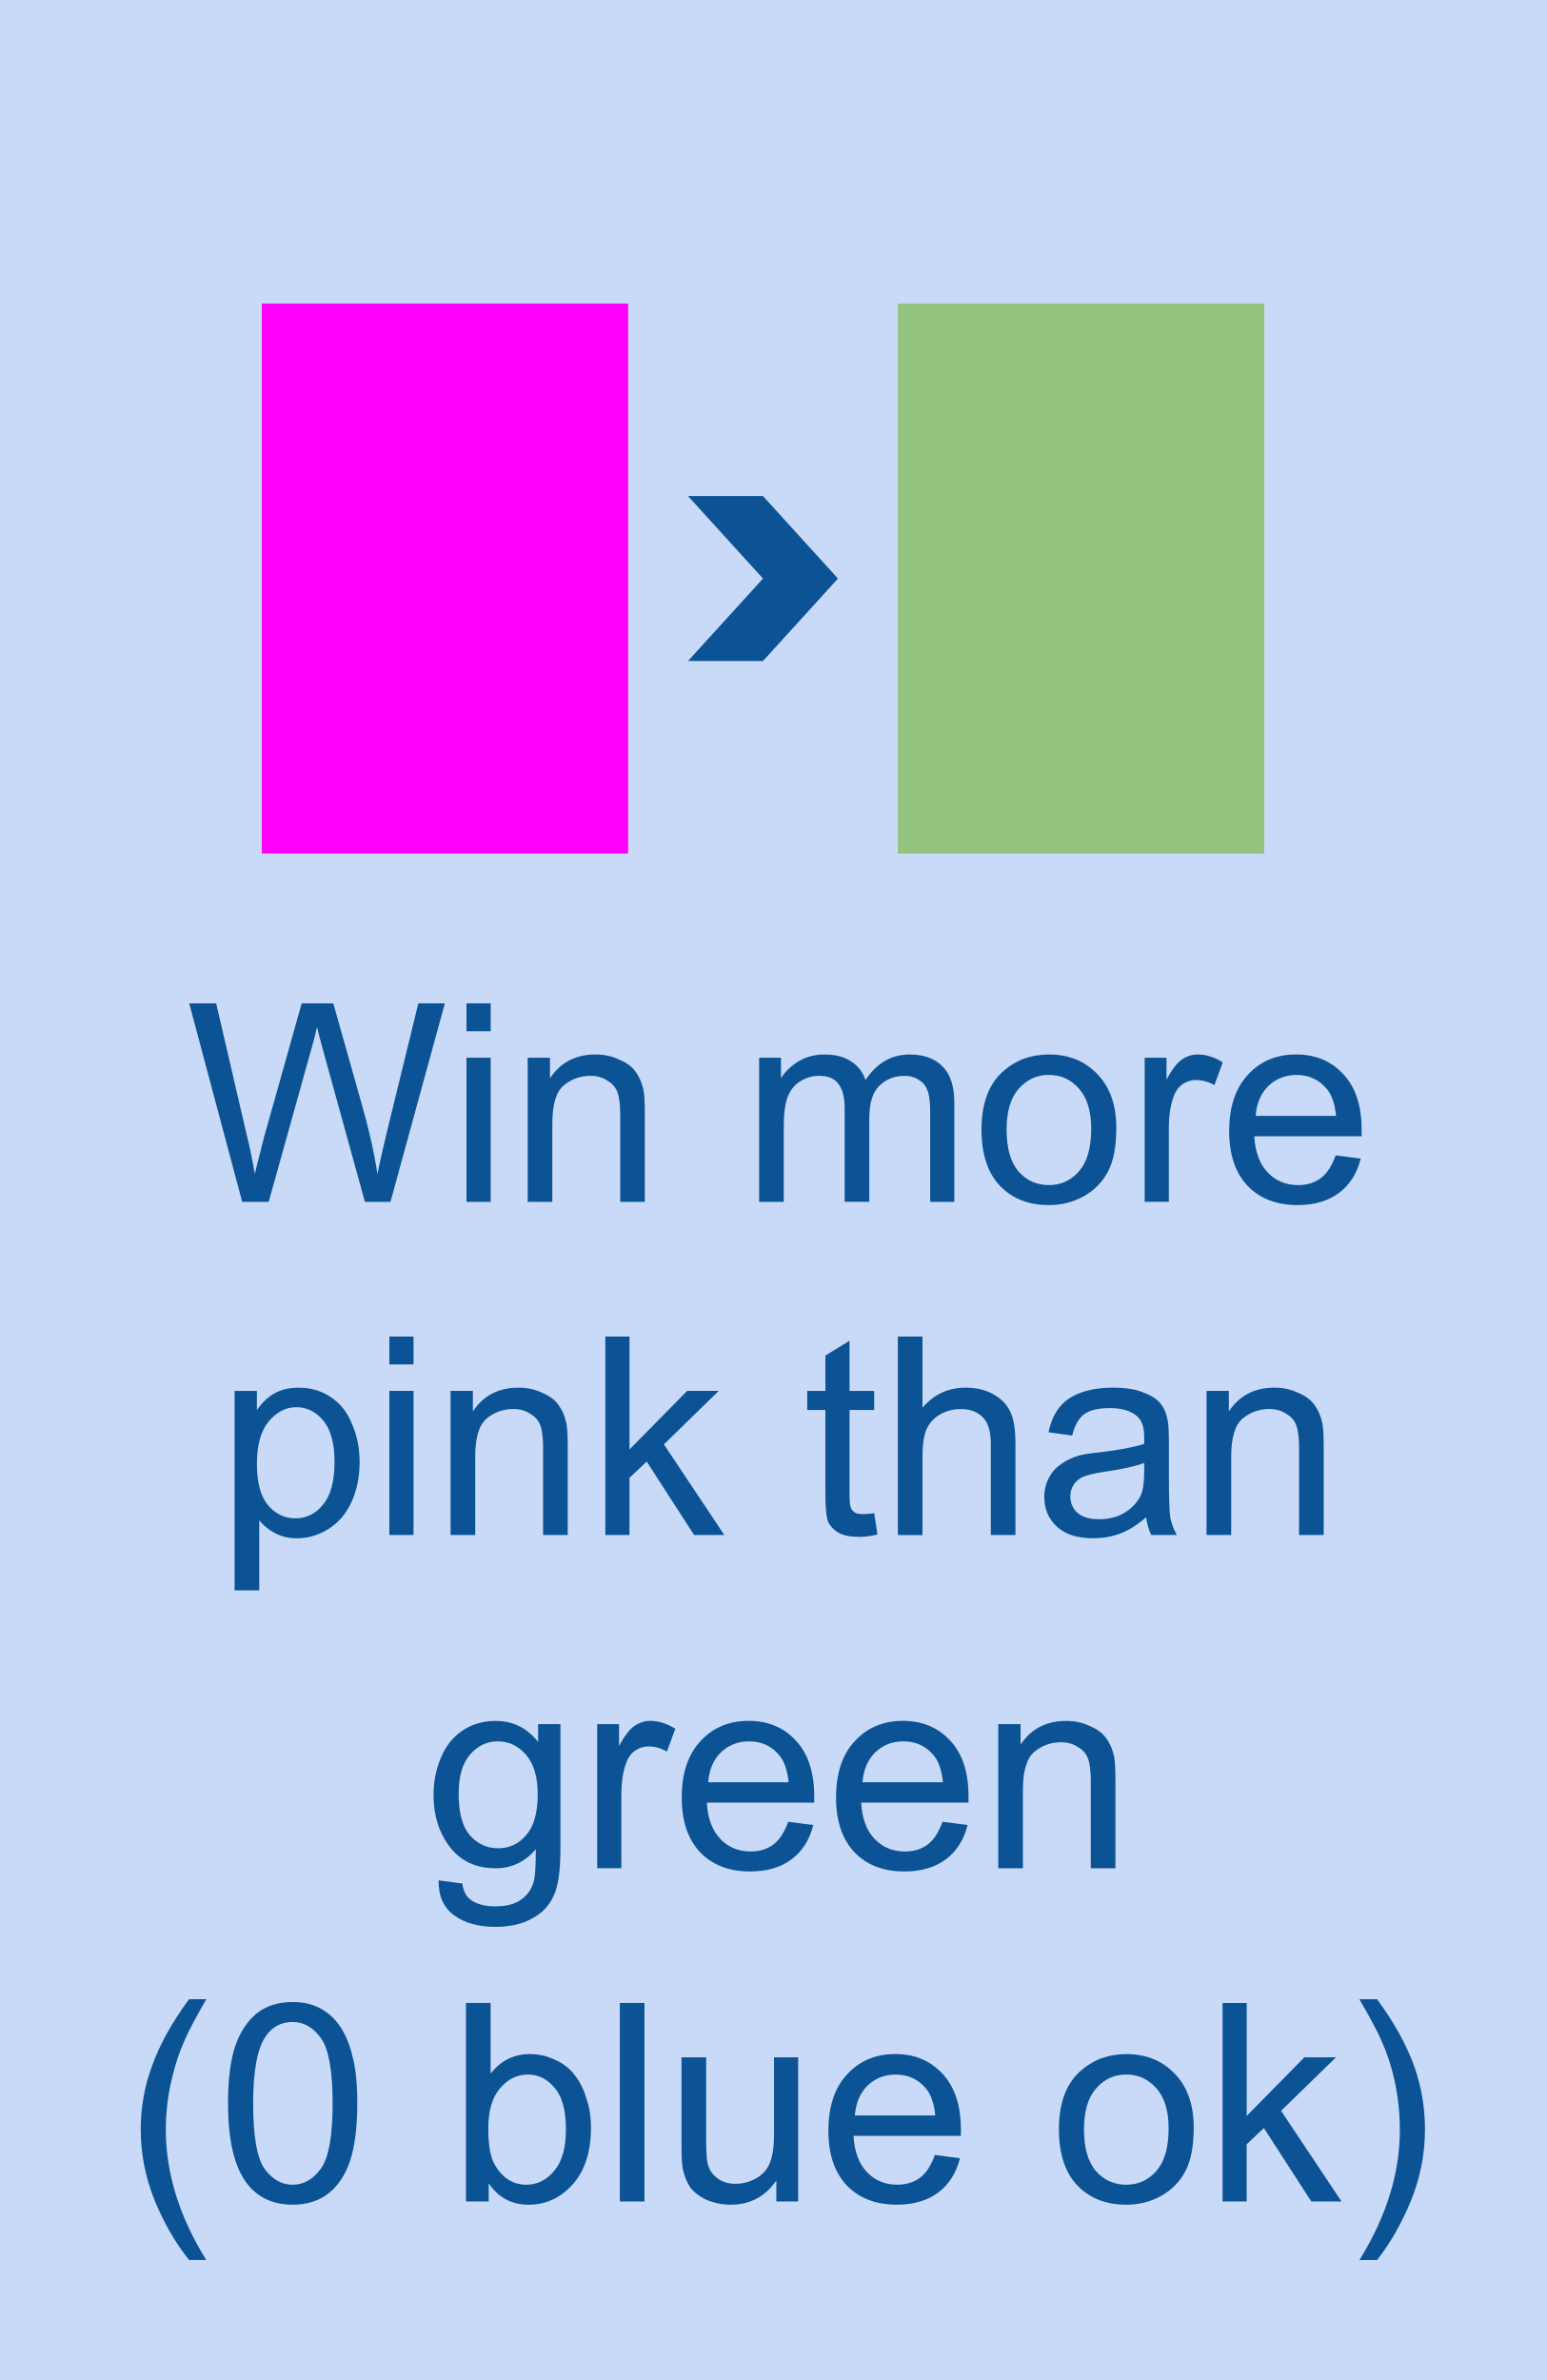
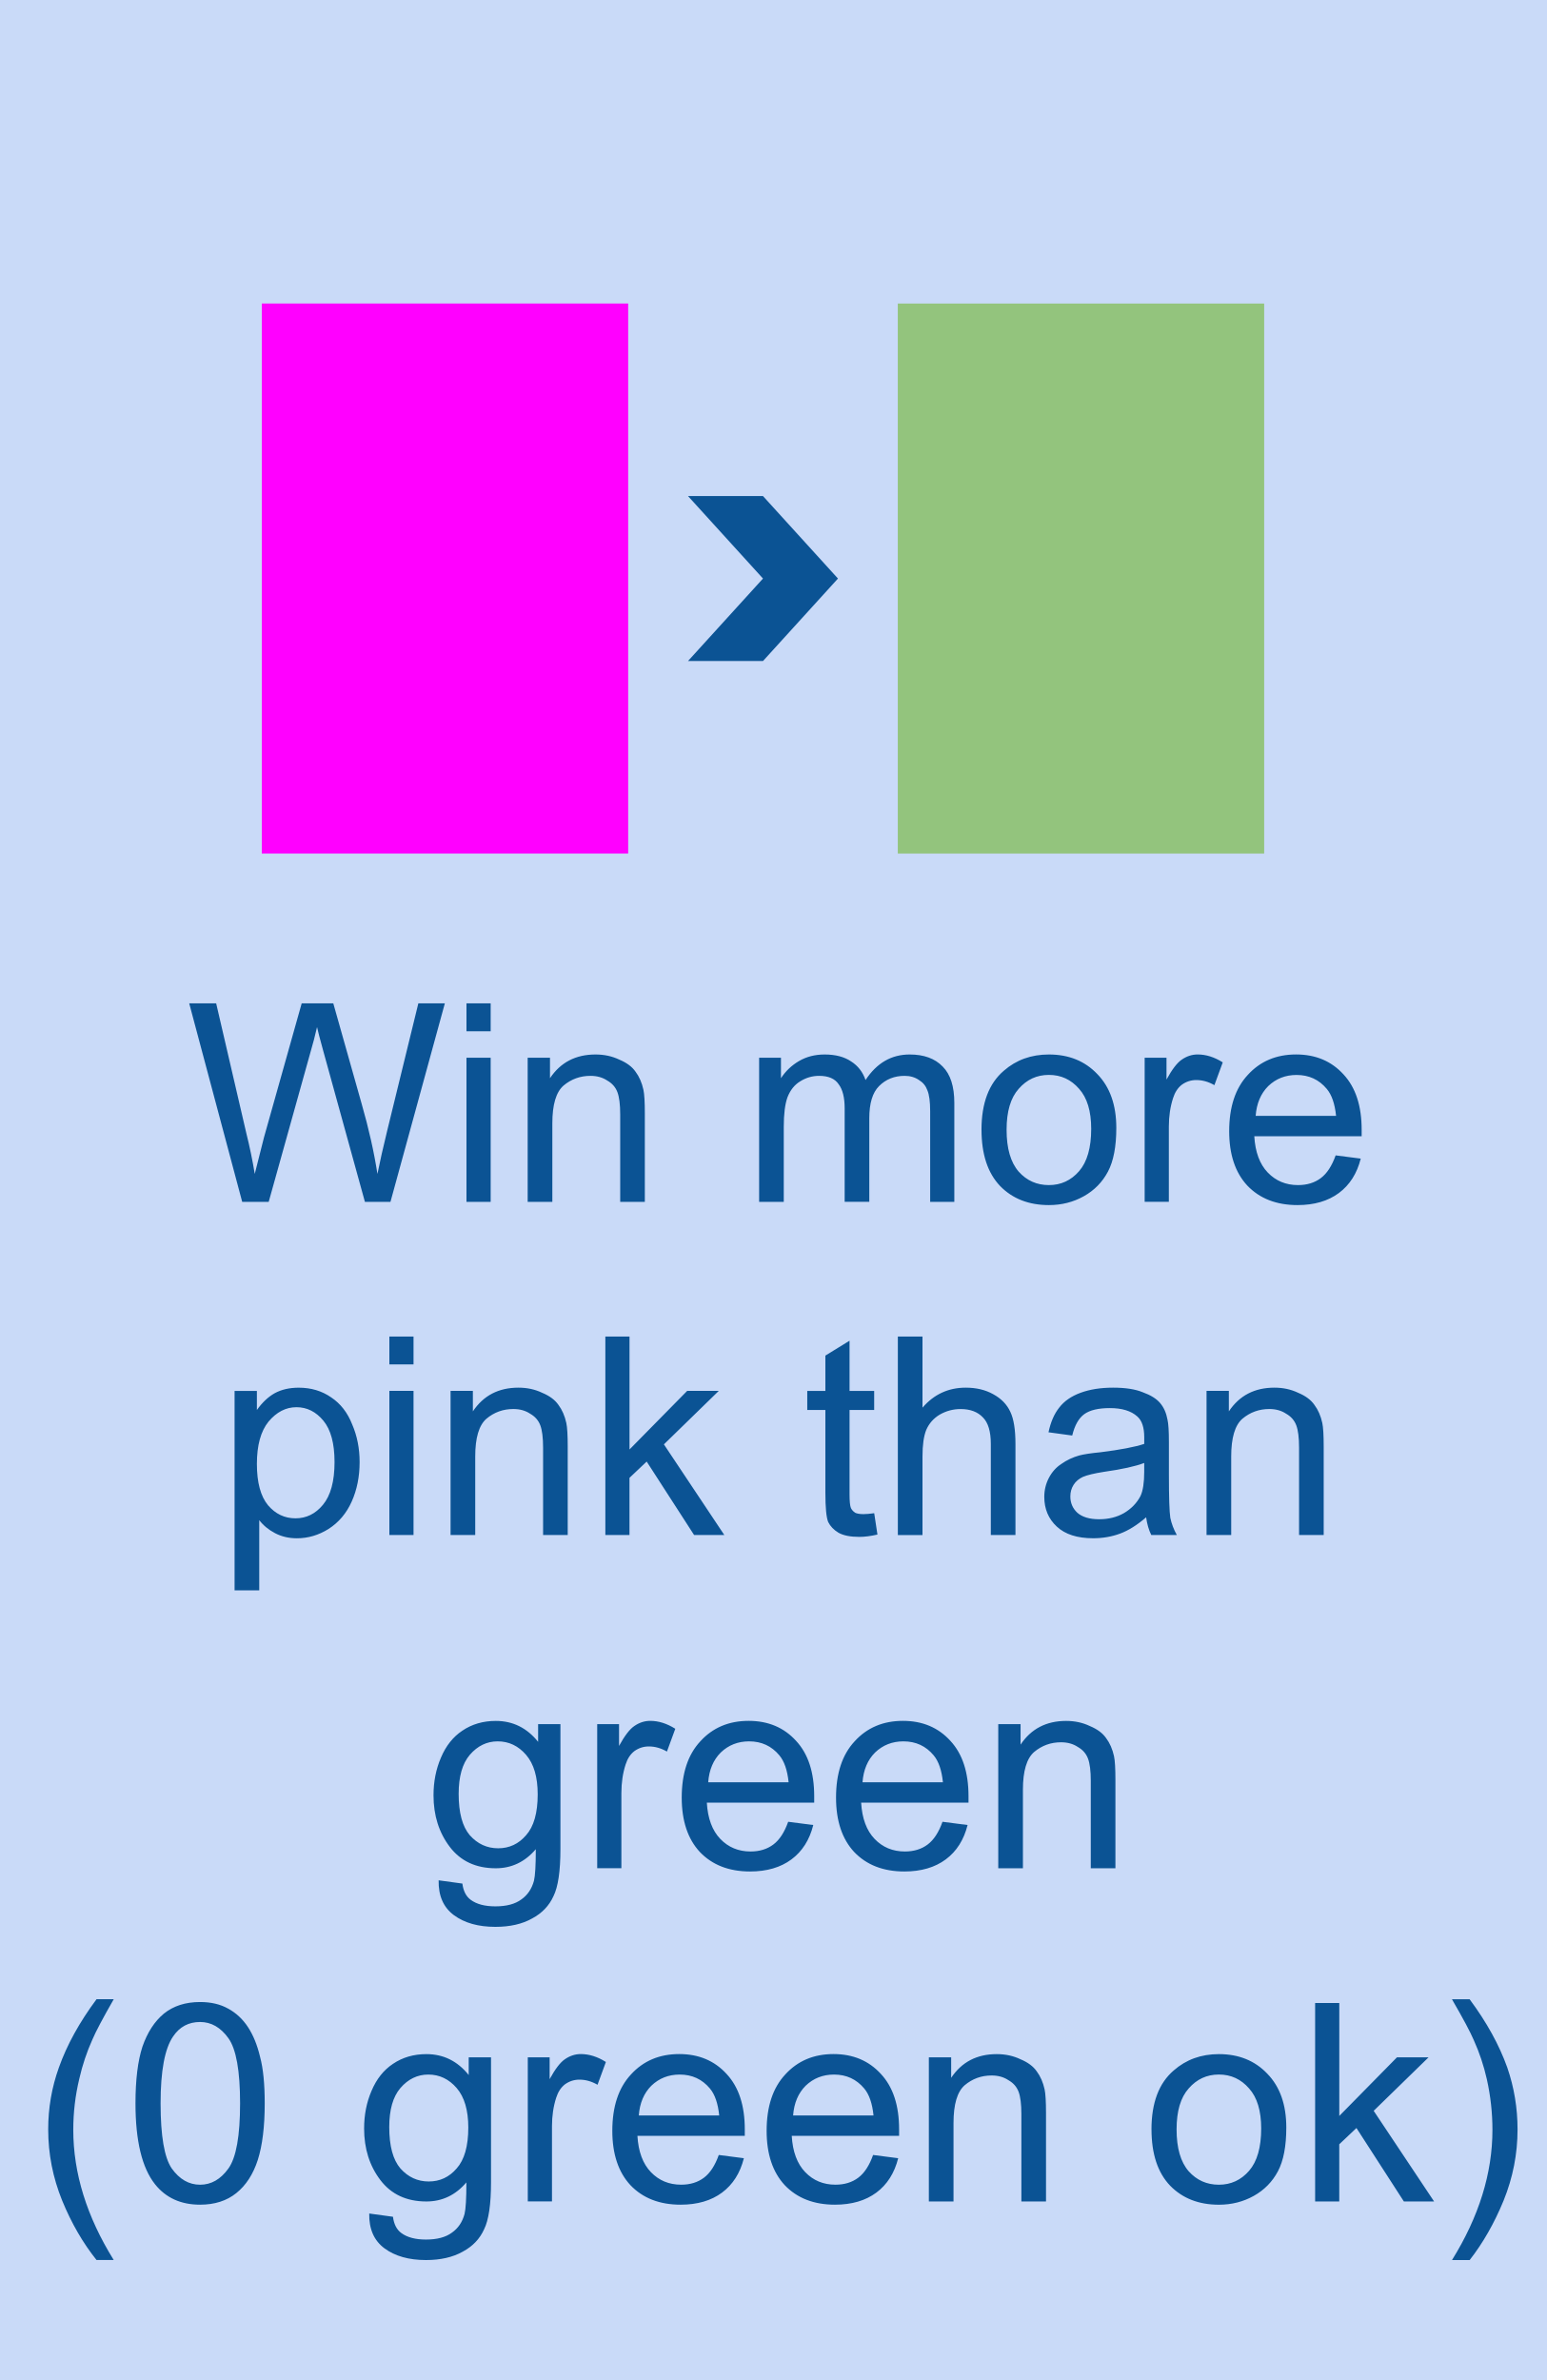
<svg xmlns="http://www.w3.org/2000/svg" version="1.1" viewBox="0.0 0.0 52.0 80.0" fill="none" stroke="none" stroke-linecap="square" stroke-miterlimit="10">
  <clipPath id="p.0">
    <path d="m0 0l52.0 0l0 80.0l-52.0 0l0 -80.0z" clip-rule="nonzero" />
  </clipPath>
  <g clip-path="url(#p.0)">
    <path fill="#c9daf8" d="m0 0l52.0 0l0 80.0l-52.0 0z" fill-rule="evenodd" />
    <path fill="#000000" fill-opacity="0.0" d="m-9.134 22.438l70.677 0l0 64.63l-70.677 0z" fill-rule="evenodd" />
    <path fill="#0b5394" d="m8.141 40.398l-1.781 -6.672l0.906 0l1.016 4.375q0.172 0.688 0.281 1.359q0.266 -1.062 0.312 -1.234l1.266 -4.5l1.062 0l0.953 3.375q0.359 1.25 0.531 2.359q0.125 -0.625 0.328 -1.453l1.047 -4.281l0.891 0l-1.828 6.672l-0.859 0l-1.406 -5.094q-0.172 -0.625 -0.203 -0.781q-0.109 0.469 -0.203 0.781l-1.422 5.094l-0.891 0zm7.539 -5.734l0 -0.938l0.813 0l0 0.938l-0.813 0zm0 5.734l0 -4.844l0.813 0l0 4.844l-0.813 0zm2.057 0l0 -4.844l0.75 0l0 0.688q0.531 -0.797 1.531 -0.797q0.438 0 0.797 0.172q0.375 0.156 0.547 0.406q0.188 0.25 0.266 0.609q0.047 0.219 0.047 0.797l0 2.969l-0.828 0l0 -2.938q0 -0.5 -0.094 -0.75q-0.094 -0.25 -0.344 -0.391q-0.234 -0.156 -0.562 -0.156q-0.516 0 -0.906 0.328q-0.375 0.328 -0.375 1.266l0 2.641l-0.828 0zm7.78 0l0 -4.844l0.734 0l0 0.688q0.234 -0.359 0.609 -0.578q0.375 -0.219 0.859 -0.219q0.547 0 0.891 0.234q0.344 0.219 0.484 0.625q0.562 -0.859 1.484 -0.859q0.719 0 1.109 0.406q0.391 0.391 0.391 1.219l0 3.328l-0.812 0l0 -3.047q0 -0.484 -0.094 -0.703q-0.078 -0.219 -0.281 -0.344q-0.203 -0.141 -0.484 -0.141q-0.516 0 -0.859 0.344q-0.328 0.328 -0.328 1.078l0 2.812l-0.828 0l0 -3.141q0 -0.547 -0.203 -0.812q-0.188 -0.281 -0.656 -0.281q-0.344 0 -0.641 0.188q-0.281 0.172 -0.422 0.531q-0.125 0.344 -0.125 1.0l0 2.516l-0.828 0zm7.474 -2.422q0 -1.344 0.75 -1.984q0.625 -0.547 1.516 -0.547q1.0 0 1.625 0.656q0.641 0.656 0.641 1.812q0 0.938 -0.281 1.469q-0.281 0.531 -0.812 0.828q-0.531 0.297 -1.172 0.297q-1.016 0 -1.641 -0.641q-0.625 -0.656 -0.625 -1.891zm0.844 0q0 0.938 0.406 1.406q0.406 0.453 1.016 0.453q0.609 0 1.016 -0.469q0.406 -0.469 0.406 -1.422q0 -0.891 -0.406 -1.344q-0.406 -0.469 -1.016 -0.469q-0.609 0 -1.016 0.469q-0.406 0.453 -0.406 1.375zm4.641 2.422l0 -4.844l0.734 0l0 0.734q0.281 -0.516 0.516 -0.672q0.25 -0.172 0.531 -0.172q0.422 0 0.844 0.266l-0.281 0.766q-0.297 -0.172 -0.609 -0.172q-0.266 0 -0.484 0.156q-0.203 0.156 -0.297 0.453q-0.141 0.438 -0.141 0.953l0 2.531l-0.812 0zm6.419 -1.562l0.844 0.109q-0.188 0.75 -0.734 1.156q-0.547 0.406 -1.391 0.406q-1.062 0 -1.688 -0.656q-0.609 -0.656 -0.609 -1.828q0 -1.219 0.625 -1.891q0.625 -0.688 1.625 -0.688q0.984 0 1.594 0.672q0.609 0.656 0.609 1.859q0 0.062 0 0.219l-3.609 0q0.047 0.797 0.453 1.219q0.406 0.422 1.016 0.422q0.453 0 0.766 -0.234q0.312 -0.234 0.5 -0.766zm-2.688 -1.328l2.703 0q-0.062 -0.609 -0.312 -0.906q-0.391 -0.469 -1.016 -0.469q-0.562 0 -0.953 0.375q-0.375 0.375 -0.422 1.0z" fill-rule="nonzero" />
    <path fill="#0b5394" d="m7.885 53.457l0 -6.703l0.75 0l0 0.641q0.266 -0.375 0.594 -0.562q0.344 -0.188 0.812 -0.188q0.625 0 1.094 0.328q0.469 0.312 0.703 0.906q0.25 0.578 0.25 1.266q0 0.734 -0.266 1.328q-0.266 0.594 -0.781 0.922q-0.5 0.312 -1.062 0.312q-0.406 0 -0.734 -0.172q-0.328 -0.172 -0.531 -0.438l0 2.359l-0.828 0zm0.75 -4.25q0 0.938 0.375 1.391q0.375 0.438 0.922 0.438q0.547 0 0.922 -0.453q0.391 -0.469 0.391 -1.438q0 -0.938 -0.375 -1.391q-0.375 -0.453 -0.906 -0.453q-0.531 0 -0.938 0.484q-0.391 0.484 -0.391 1.422zm4.453 -3.344l0 -0.938l0.812 0l0 0.938l-0.812 0zm0 5.734l0 -4.844l0.812 0l0 4.844l-0.812 0zm2.057 0l0 -4.844l0.75 0l0 0.688q0.531 -0.797 1.531 -0.797q0.438 0 0.797 0.172q0.375 0.156 0.547 0.406q0.188 0.25 0.266 0.609q0.047 0.219 0.047 0.797l0 2.969l-0.828 0l0 -2.938q0 -0.5 -0.094 -0.75q-0.094 -0.25 -0.344 -0.391q-0.234 -0.156 -0.562 -0.156q-0.516 0 -0.906 0.328q-0.375 0.328 -0.375 1.266l0 2.641l-0.828 0zm5.203 0l0 -6.672l0.812 0l0 3.797l1.938 -1.969l1.062 0l-1.844 1.797l2.031 3.047l-1.016 0l-1.594 -2.469l-0.578 0.547l0 1.922l-0.812 0zm9.037 -0.734l0.109 0.719q-0.344 0.078 -0.609 0.078q-0.453 0 -0.703 -0.141q-0.234 -0.141 -0.344 -0.359q-0.094 -0.234 -0.094 -0.984l0 -2.781l-0.609 0l0 -0.641l0.609 0l0 -1.188l0.812 -0.5l0 1.688l0.828 0l0 0.641l-0.828 0l0 2.828q0 0.359 0.047 0.469q0.047 0.094 0.141 0.156q0.094 0.047 0.281 0.047q0.141 0 0.359 -0.031zm0.795 0.734l0 -6.672l0.828 0l0 2.391q0.578 -0.672 1.453 -0.672q0.531 0 0.922 0.219q0.406 0.219 0.578 0.594q0.172 0.359 0.172 1.078l0 3.062l-0.828 0l0 -3.062q0 -0.625 -0.266 -0.891q-0.266 -0.281 -0.75 -0.281q-0.375 0 -0.703 0.188q-0.312 0.188 -0.453 0.516q-0.125 0.312 -0.125 0.891l0 2.641l-0.828 0zm8.344 -0.594q-0.453 0.391 -0.875 0.547q-0.422 0.156 -0.906 0.156q-0.797 0 -1.219 -0.391q-0.422 -0.391 -0.422 -1.0q0 -0.344 0.156 -0.641q0.156 -0.297 0.422 -0.469q0.266 -0.188 0.594 -0.281q0.234 -0.062 0.719 -0.109q1.0 -0.125 1.469 -0.281q0 -0.172 0 -0.219q0 -0.5 -0.234 -0.703q-0.312 -0.281 -0.922 -0.281q-0.578 0 -0.859 0.203q-0.281 0.203 -0.406 0.719l-0.797 -0.109q0.109 -0.516 0.359 -0.828q0.25 -0.328 0.719 -0.5q0.469 -0.172 1.094 -0.172q0.625 0 1.0 0.156q0.391 0.141 0.578 0.359q0.188 0.219 0.25 0.562q0.047 0.203 0.047 0.75l0 1.094q0 1.141 0.047 1.453q0.062 0.297 0.219 0.578l-0.859 0q-0.125 -0.25 -0.172 -0.594zm-0.062 -1.828q-0.453 0.172 -1.344 0.297q-0.5 0.078 -0.719 0.172q-0.203 0.094 -0.312 0.266q-0.109 0.172 -0.109 0.391q0 0.328 0.234 0.547q0.25 0.219 0.734 0.219q0.469 0 0.828 -0.203q0.375 -0.219 0.562 -0.578q0.125 -0.266 0.125 -0.812l0 -0.297zm2.094 2.422l0 -4.844l0.75 0l0 0.688q0.531 -0.797 1.531 -0.797q0.438 0 0.797 0.172q0.375 0.156 0.547 0.406q0.188 0.25 0.266 0.609q0.047 0.219 0.047 0.797l0 2.969l-0.828 0l0 -2.938q0 -0.5 -0.094 -0.75q-0.094 -0.25 -0.344 -0.391q-0.234 -0.156 -0.562 -0.156q-0.516 0 -0.906 0.328q-0.375 0.328 -0.375 1.266l0 2.641l-0.828 0z" fill-rule="nonzero" />
    <path fill="#0b5394" d="m14.745 63.204l0.797 0.109q0.047 0.375 0.281 0.547q0.297 0.219 0.828 0.219q0.562 0 0.875 -0.234q0.312 -0.219 0.422 -0.625q0.062 -0.25 0.062 -1.062q-0.547 0.641 -1.344 0.641q-1 0 -1.547 -0.719q-0.547 -0.719 -0.547 -1.734q0 -0.688 0.25 -1.266q0.25 -0.594 0.719 -0.906q0.484 -0.328 1.125 -0.328q0.859 0 1.422 0.703l0 -0.594l0.75 0l0 4.188q0 1.125 -0.234 1.594q-0.219 0.484 -0.719 0.75q-0.5 0.281 -1.234 0.281q-0.859 0 -1.391 -0.391q-0.531 -0.391 -0.516 -1.172zm0.672 -2.906q0 0.953 0.375 1.391q0.391 0.438 0.953 0.438q0.562 0 0.938 -0.438q0.391 -0.438 0.391 -1.375q0 -0.875 -0.391 -1.328q-0.391 -0.453 -0.953 -0.453q-0.547 0 -0.938 0.453q-0.375 0.438 -0.375 1.312zm4.657 2.5l0 -4.844l0.734 0l0 0.734q0.281 -0.516 0.516 -0.672q0.25 -0.172 0.531 -0.172q0.422 0 0.844 0.266l-0.281 0.766q-0.297 -0.172 -0.609 -0.172q-0.266 0 -0.484 0.156q-0.203 0.156 -0.297 0.453q-0.141 0.438 -0.141 0.953l0 2.531l-0.812 0zm6.419 -1.562l0.844 0.109q-0.188 0.75 -0.734 1.156q-0.547 0.406 -1.391 0.406q-1.062 0 -1.688 -0.656q-0.609 -0.656 -0.609 -1.828q0 -1.219 0.625 -1.891q0.625 -0.688 1.625 -0.688q0.984 0 1.594 0.672q0.609 0.656 0.609 1.859q0 0.062 0 0.219l-3.609 0q0.047 0.797 0.453 1.219q0.406 0.422 1.016 0.422q0.453 0 0.766 -0.234q0.312 -0.234 0.5 -0.766zm-2.688 -1.328l2.703 0q-0.062 -0.609 -0.312 -0.906q-0.391 -0.469 -1.016 -0.469q-0.562 0 -0.953 0.375q-0.375 0.375 -0.422 1.0zm7.875 1.328l0.844 0.109q-0.188 0.75 -0.734 1.156q-0.547 0.406 -1.391 0.406q-1.062 0 -1.688 -0.656q-0.609 -0.656 -0.609 -1.828q0 -1.219 0.625 -1.891q0.625 -0.688 1.625 -0.688q0.984 0 1.594 0.672q0.609 0.656 0.609 1.859q0 0.062 0 0.219l-3.609 0q0.047 0.797 0.453 1.219q0.406 0.422 1.016 0.422q0.453 0 0.766 -0.234q0.312 -0.234 0.5 -0.766zm-2.688 -1.328l2.703 0q-0.062 -0.609 -0.312 -0.906q-0.391 -0.469 -1.016 -0.469q-0.562 0 -0.953 0.375q-0.375 0.375 -0.422 1.0zm4.563 2.891l0 -4.844l0.75 0l0 0.688q0.531 -0.797 1.531 -0.797q0.438 0 0.797 0.172q0.375 0.156 0.547 0.406q0.188 0.25 0.266 0.609q0.047 0.219 0.047 0.797l0 2.969l-0.828 0l0 -2.938q0 -0.5 -0.094 -0.75q-0.094 -0.25 -0.344 -0.391q-0.234 -0.156 -0.562 -0.156q-0.516 0 -0.906 0.328q-0.375 0.328 -0.375 1.266l0 2.641l-0.828 0z" fill-rule="nonzero" />
-     <path fill="#0b5394" d="m6.356 75.967q-0.688 -0.859 -1.156 -2.0q-0.469 -1.156 -0.469 -2.391q0 -1.078 0.359 -2.078q0.406 -1.141 1.266 -2.297l0.578 0q-0.547 0.953 -0.719 1.359q-0.281 0.625 -0.438 1.312q-0.203 0.844 -0.203 1.719q0 2.188 1.359 4.375l-0.578 0zm1.309 -5.266q0 -1.188 0.234 -1.906q0.25 -0.719 0.719 -1.109q0.484 -0.391 1.219 -0.391q0.547 0 0.938 0.219q0.406 0.219 0.672 0.625q0.266 0.406 0.406 1.0q0.156 0.578 0.156 1.562q0 1.172 -0.234 1.906q-0.234 0.719 -0.719 1.109q-0.484 0.391 -1.219 0.391q-0.969 0 -1.516 -0.688q-0.656 -0.828 -0.656 -2.719zm0.844 0q0 1.641 0.375 2.188q0.391 0.547 0.953 0.547q0.562 0 0.953 -0.547q0.391 -0.547 0.391 -2.188q0 -1.641 -0.391 -2.188q-0.391 -0.547 -0.953 -0.547q-0.578 0 -0.906 0.484q-0.422 0.609 -0.422 2.25zm7.92 3.297l-0.766 0l0 -6.672l0.828 0l0 2.375q0.516 -0.656 1.312 -0.656q0.453 0 0.844 0.188q0.406 0.172 0.656 0.5q0.266 0.328 0.406 0.797q0.156 0.453 0.156 0.984q0 1.234 -0.625 1.922q-0.609 0.672 -1.469 0.672q-0.859 0 -1.344 -0.719l0 0.609zm-0.016 -2.453q0 0.875 0.234 1.25q0.391 0.641 1.047 0.641q0.547 0 0.938 -0.469q0.391 -0.469 0.391 -1.391q0 -0.953 -0.375 -1.391q-0.375 -0.453 -0.906 -0.453q-0.547 0 -0.938 0.469q-0.391 0.453 -0.391 1.344zm4.422 2.453l0 -6.672l0.828 0l0 6.672l-0.828 0zm5.26 0l0 -0.703q-0.562 0.812 -1.531 0.812q-0.422 0 -0.797 -0.156q-0.375 -0.172 -0.562 -0.422q-0.172 -0.25 -0.25 -0.609q-0.047 -0.234 -0.047 -0.766l0 -3.0l0.828 0l0 2.688q0 0.641 0.047 0.875q0.078 0.312 0.328 0.5q0.25 0.188 0.609 0.188q0.375 0 0.703 -0.188q0.328 -0.188 0.453 -0.516q0.141 -0.328 0.141 -0.953l0 -2.594l0.812 0l0 4.844l-0.734 0zm5.328 -1.562l0.844 0.109q-0.188 0.75 -0.734 1.156q-0.547 0.406 -1.391 0.406q-1.062 0 -1.688 -0.656q-0.609 -0.656 -0.609 -1.828q0 -1.219 0.625 -1.891q0.625 -0.688 1.625 -0.688q0.984 0 1.594 0.672q0.609 0.656 0.609 1.859q0 0.062 0 0.219l-3.609 0q0.047 0.797 0.453 1.219q0.406 0.422 1.016 0.422q0.453 0 0.766 -0.234q0.312 -0.234 0.5 -0.766zm-2.688 -1.328l2.703 0q-0.062 -0.609 -0.312 -0.906q-0.391 -0.469 -1.016 -0.469q-0.562 0 -0.953 0.375q-0.375 0.375 -0.422 1.0zm6.858 0.469q0 -1.344 0.75 -1.984q0.625 -0.547 1.516 -0.547q1.0 0 1.625 0.656q0.641 0.656 0.641 1.812q0 0.938 -0.281 1.469q-0.281 0.531 -0.812 0.828q-0.531 0.297 -1.172 0.297q-1.016 0 -1.641 -0.641q-0.625 -0.656 -0.625 -1.891zm0.844 0q0 0.938 0.406 1.406q0.406 0.453 1.016 0.453q0.609 0 1.016 -0.469q0.406 -0.469 0.406 -1.422q0 -0.891 -0.406 -1.344q-0.406 -0.469 -1.016 -0.469q-0.609 0 -1.016 0.469q-0.406 0.453 -0.406 1.375zm4.657 2.422l0 -6.672l0.812 0l0 3.797l1.938 -1.969l1.062 0l-1.844 1.797l2.031 3.047l-1.016 0l-1.594 -2.469l-0.578 0.547l0 1.922l-0.812 0zm5.195 1.969l-0.594 0q1.359 -2.188 1.359 -4.375q0 -0.859 -0.188 -1.703q-0.156 -0.688 -0.438 -1.312q-0.172 -0.406 -0.734 -1.375l0.594 0q0.859 1.156 1.266 2.297q0.344 1.0 0.344 2.078q0 1.234 -0.469 2.391q-0.469 1.141 -1.141 2.0z" fill-rule="nonzero" />
+     <path fill="#0b5394" d="m3.245 75.967q-0.688 -0.859 -1.156 -2.0q-0.469 -1.156 -0.469 -2.391q0 -1.078 0.359 -2.078q0.406 -1.141 1.266 -2.297l0.578 0q-0.547 0.953 -0.719 1.359q-0.281 0.625 -0.438 1.312q-0.203 0.844 -0.203 1.719q0 2.188 1.359 4.375l-0.578 0zm1.309 -5.266q0 -1.188 0.234 -1.906q0.25 -0.719 0.719 -1.109q0.484 -0.391 1.219 -0.391q0.547 0 0.938 0.219q0.406 0.219 0.672 0.625q0.266 0.406 0.406 1.0q0.156 0.578 0.156 1.562q0 1.172 -0.234 1.906q-0.234 0.719 -0.719 1.109q-0.484 0.391 -1.219 0.391q-0.969 0 -1.516 -0.688q-0.656 -0.828 -0.656 -2.719zm0.844 0q0 1.641 0.375 2.188q0.391 0.547 0.953 0.547q0.562 0 0.953 -0.547q0.391 -0.547 0.391 -2.188q0 -1.641 -0.391 -2.188q-0.391 -0.547 -0.953 -0.547q-0.578 0 -0.906 0.484q-0.422 0.609 -0.422 2.25zm7.014 3.703l0.797 0.109q0.047 0.375 0.281 0.547q0.297 0.219 0.828 0.219q0.562 0 0.875 -0.234q0.312 -0.219 0.422 -0.625q0.062 -0.25 0.062 -1.062q-0.547 0.641 -1.344 0.641q-1.0 0 -1.547 -0.719q-0.547 -0.719 -0.547 -1.734q0 -0.688 0.25 -1.266q0.25 -0.594 0.719 -0.906q0.484 -0.328 1.125 -0.328q0.859 0 1.422 0.703l0 -0.594l0.75 0l0 4.188q0 1.125 -0.234 1.594q-0.219 0.484 -0.719 0.75q-0.5 0.281 -1.234 0.281q-0.859 0 -1.391 -0.391q-0.531 -0.391 -0.516 -1.172zm0.672 -2.906q0 0.953 0.375 1.391q0.391 0.438 0.953 0.438q0.562 0 0.938 -0.438q0.391 -0.438 0.391 -1.375q0 -0.875 -0.391 -1.328q-0.391 -0.453 -0.953 -0.453q-0.547 0 -0.938 0.453q-0.375 0.438 -0.375 1.312zm4.657 2.5l0 -4.844l0.734 0l0 0.734q0.281 -0.516 0.516 -0.672q0.25 -0.172 0.531 -0.172q0.422 0 0.844 0.266l-0.281 0.766q-0.297 -0.172 -0.609 -0.172q-0.266 0 -0.484 0.156q-0.203 0.156 -0.297 0.453q-0.141 0.438 -0.141 0.953l0 2.531l-0.812 0zm6.419 -1.562l0.844 0.109q-0.188 0.75 -0.734 1.156q-0.547 0.406 -1.391 0.406q-1.063 0 -1.688 -0.656q-0.609 -0.656 -0.609 -1.828q0 -1.219 0.625 -1.891q0.625 -0.688 1.625 -0.688q0.984 0 1.594 0.672q0.609 0.656 0.609 1.859q0 0.062 0 0.219l-3.609 0q0.047 0.797 0.453 1.219q0.406 0.422 1.016 0.422q0.453 0 0.766 -0.234q0.312 -0.234 0.5 -0.766zm-2.688 -1.328l2.703 0q-0.062 -0.609 -0.312 -0.906q-0.391 -0.469 -1.016 -0.469q-0.562 0 -0.953 0.375q-0.375 0.375 -0.422 1.0zm7.875 1.328l0.844 0.109q-0.188 0.75 -0.734 1.156q-0.547 0.406 -1.391 0.406q-1.062 0 -1.688 -0.656q-0.609 -0.656 -0.609 -1.828q0 -1.219 0.625 -1.891q0.625 -0.688 1.625 -0.688q0.984 0 1.594 0.672q0.609 0.656 0.609 1.859q0 0.062 0 0.219l-3.609 0q0.047 0.797 0.453 1.219q0.406 0.422 1.016 0.422q0.453 0 0.766 -0.234q0.312 -0.234 0.5 -0.766zm-2.688 -1.328l2.703 0q-0.062 -0.609 -0.312 -0.906q-0.391 -0.469 -1.016 -0.469q-0.562 0 -0.953 0.375q-0.375 0.375 -0.422 1.0zm4.563 2.891l0 -4.844l0.75 0l0 0.688q0.531 -0.797 1.531 -0.797q0.438 0 0.797 0.172q0.375 0.156 0.547 0.406q0.188 0.25 0.266 0.609q0.047 0.219 0.047 0.797l0 2.969l-0.828 0l0 -2.938q0 -0.5 -0.094 -0.75q-0.094 -0.25 -0.344 -0.391q-0.234 -0.156 -0.562 -0.156q-0.516 0 -0.906 0.328q-0.375 0.328 -0.375 1.266l0 2.641l-0.828 0zm7.483 -2.422q0 -1.344 0.75 -1.984q0.625 -0.547 1.516 -0.547q1.0 0 1.625 0.656q0.641 0.656 0.641 1.812q0 0.938 -0.281 1.469q-0.281 0.531 -0.812 0.828q-0.531 0.297 -1.172 0.297q-1.016 0 -1.641 -0.641q-0.625 -0.656 -0.625 -1.891zm0.844 0q0 0.938 0.406 1.406q0.406 0.453 1.016 0.453q0.609 0 1.016 -0.469q0.406 -0.469 0.406 -1.422q0 -0.891 -0.406 -1.344q-0.406 -0.469 -1.016 -0.469q-0.609 0 -1.016 0.469q-0.406 0.453 -0.406 1.375zm4.657 2.422l0 -6.672l0.812 0l0 3.797l1.938 -1.969l1.062 0l-1.844 1.797l2.031 3.047l-1.016 0l-1.594 -2.469l-0.578 0.547l0 1.922l-0.812 0zm5.195 1.969l-0.594 0q1.359 -2.188 1.359 -4.375q0 -0.859 -0.188 -1.703q-0.156 -0.688 -0.438 -1.312q-0.172 -0.406 -0.734 -1.375l0.594 0q0.859 1.156 1.266 2.297q0.344 1.0 0.344 2.078q0 1.234 -0.469 2.391q-0.469 1.141 -1.141 2.0z" fill-rule="nonzero" />
    <path fill="#ff00ff" d="m8.8 10.202l12.315 0l0 18.488l-12.315 0z" fill-rule="evenodd" />
    <path fill="#93c47d" d="m30.178 10.203l12.315 0l0 18.488l-12.315 0z" fill-rule="evenodd" />
    <path fill="#0b5394" d="m23.127 16.675l2.52 0l2.52 2.772l-2.52 2.772l-2.52 0l2.52 -2.772z" fill-rule="evenodd" />
  </g>
</svg>
